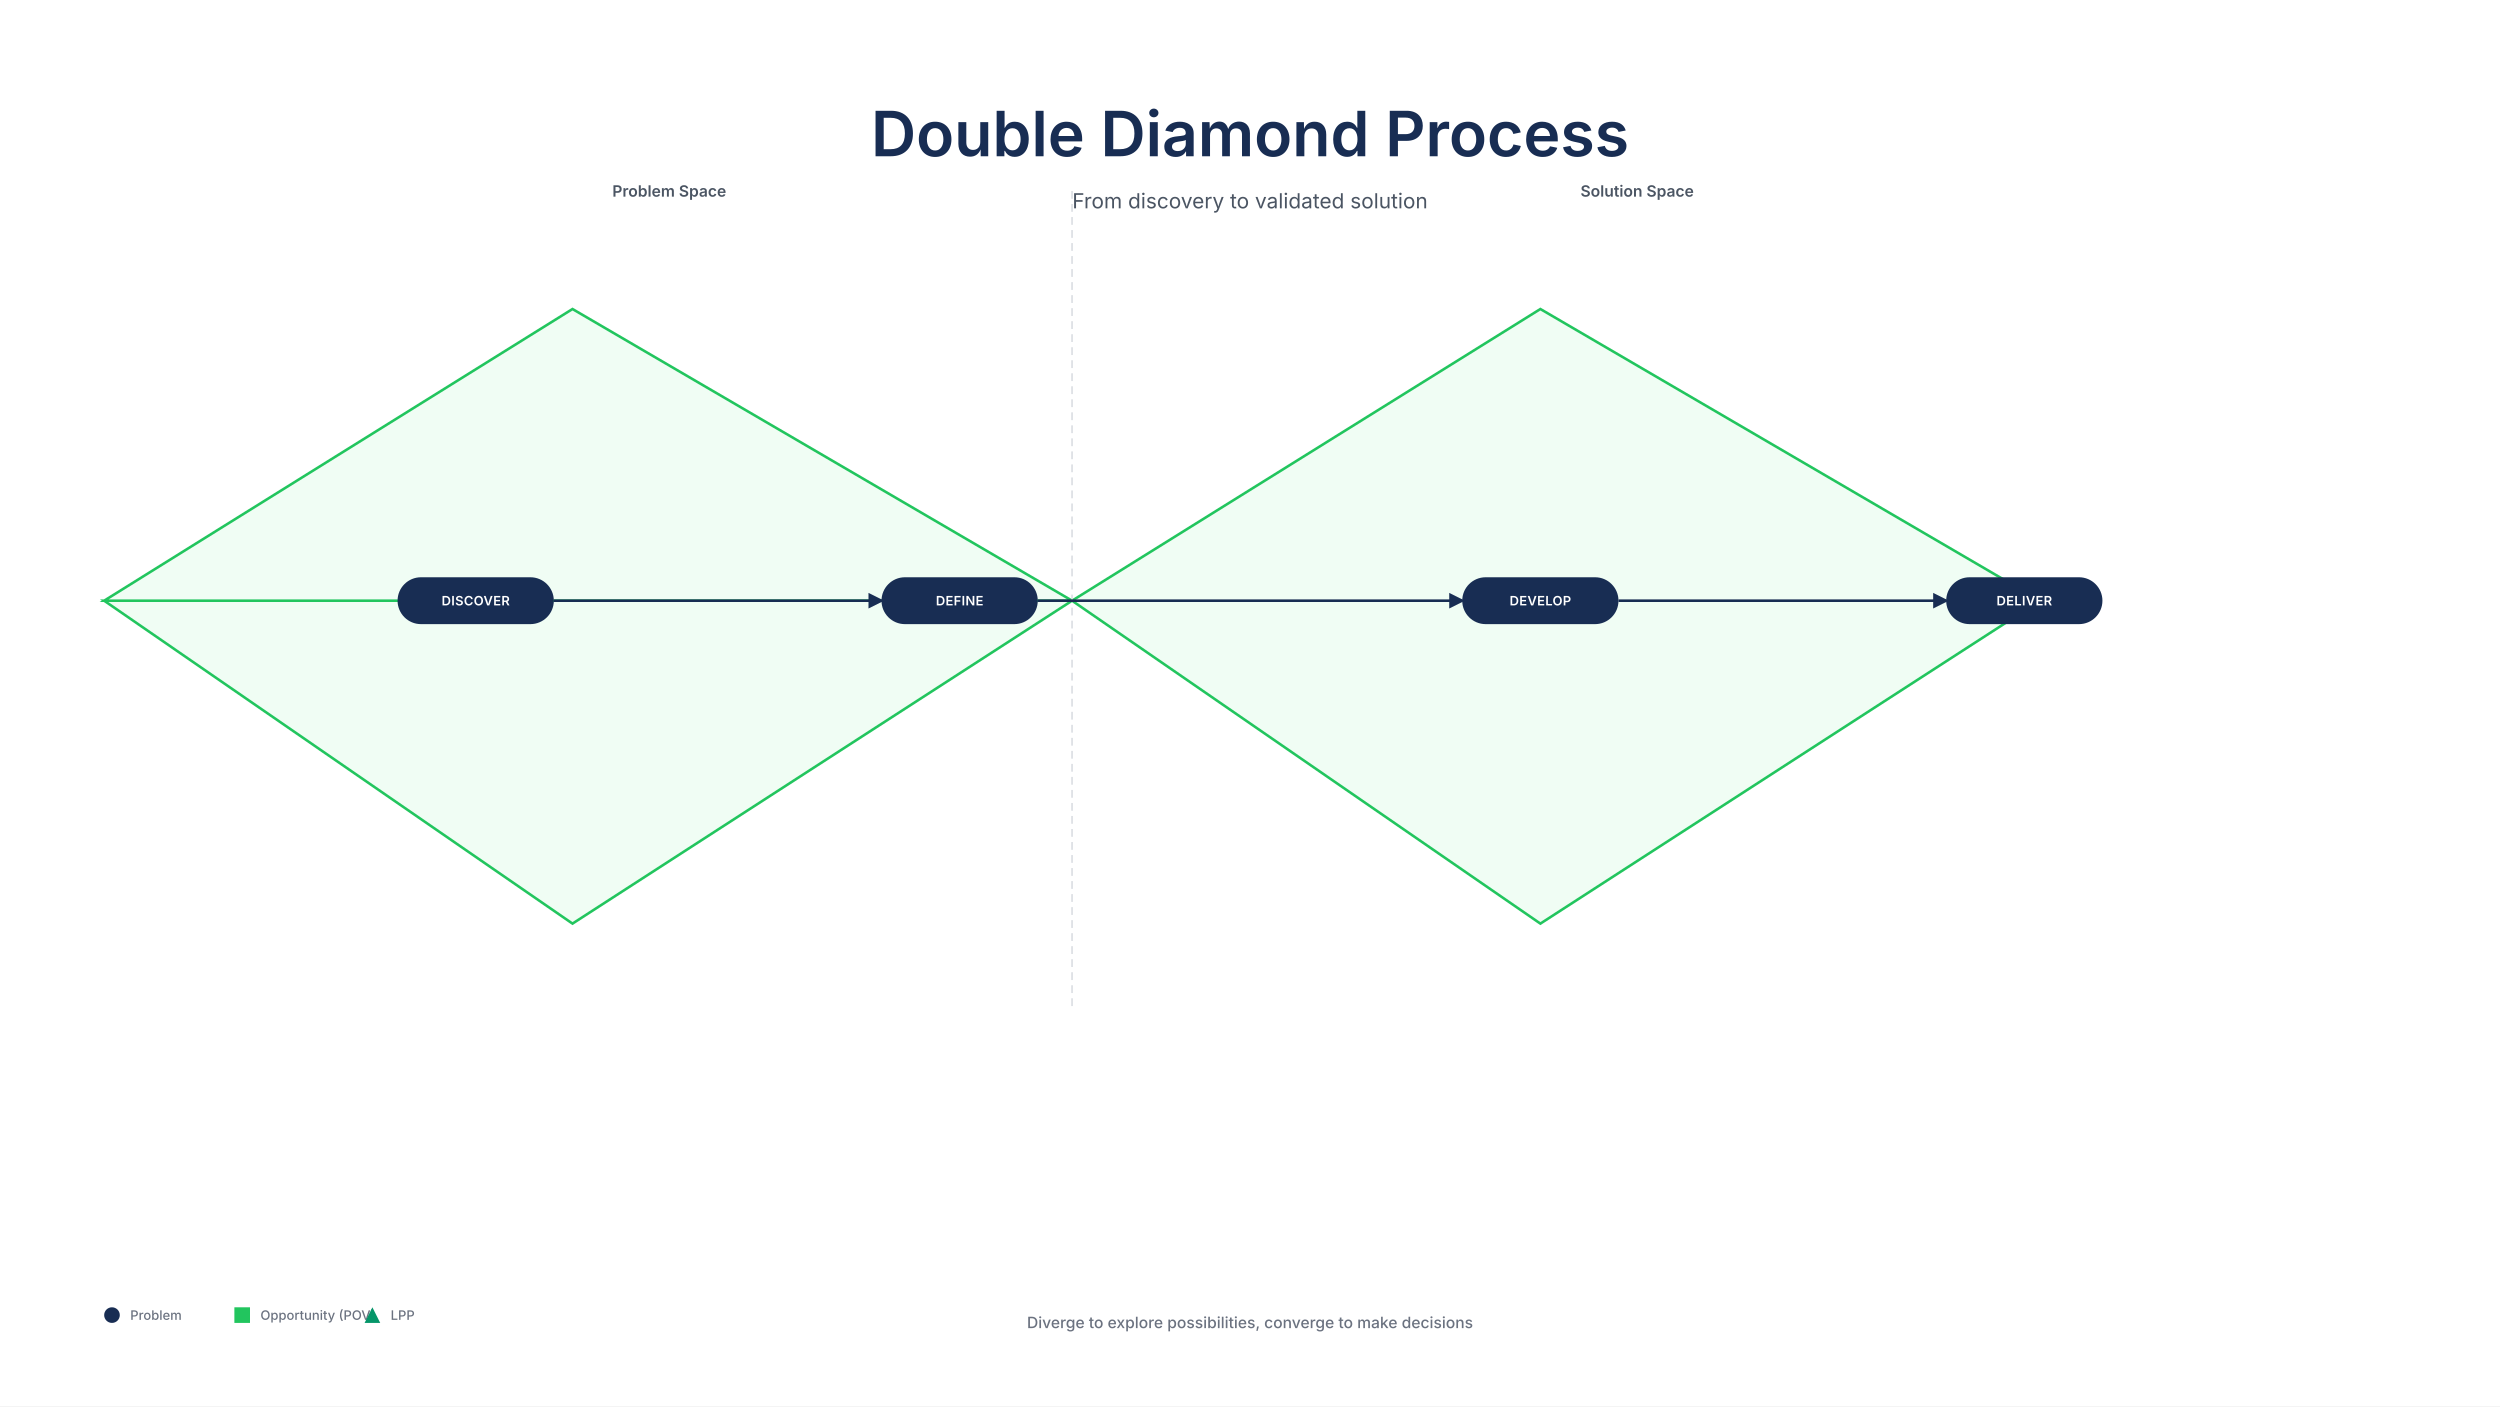
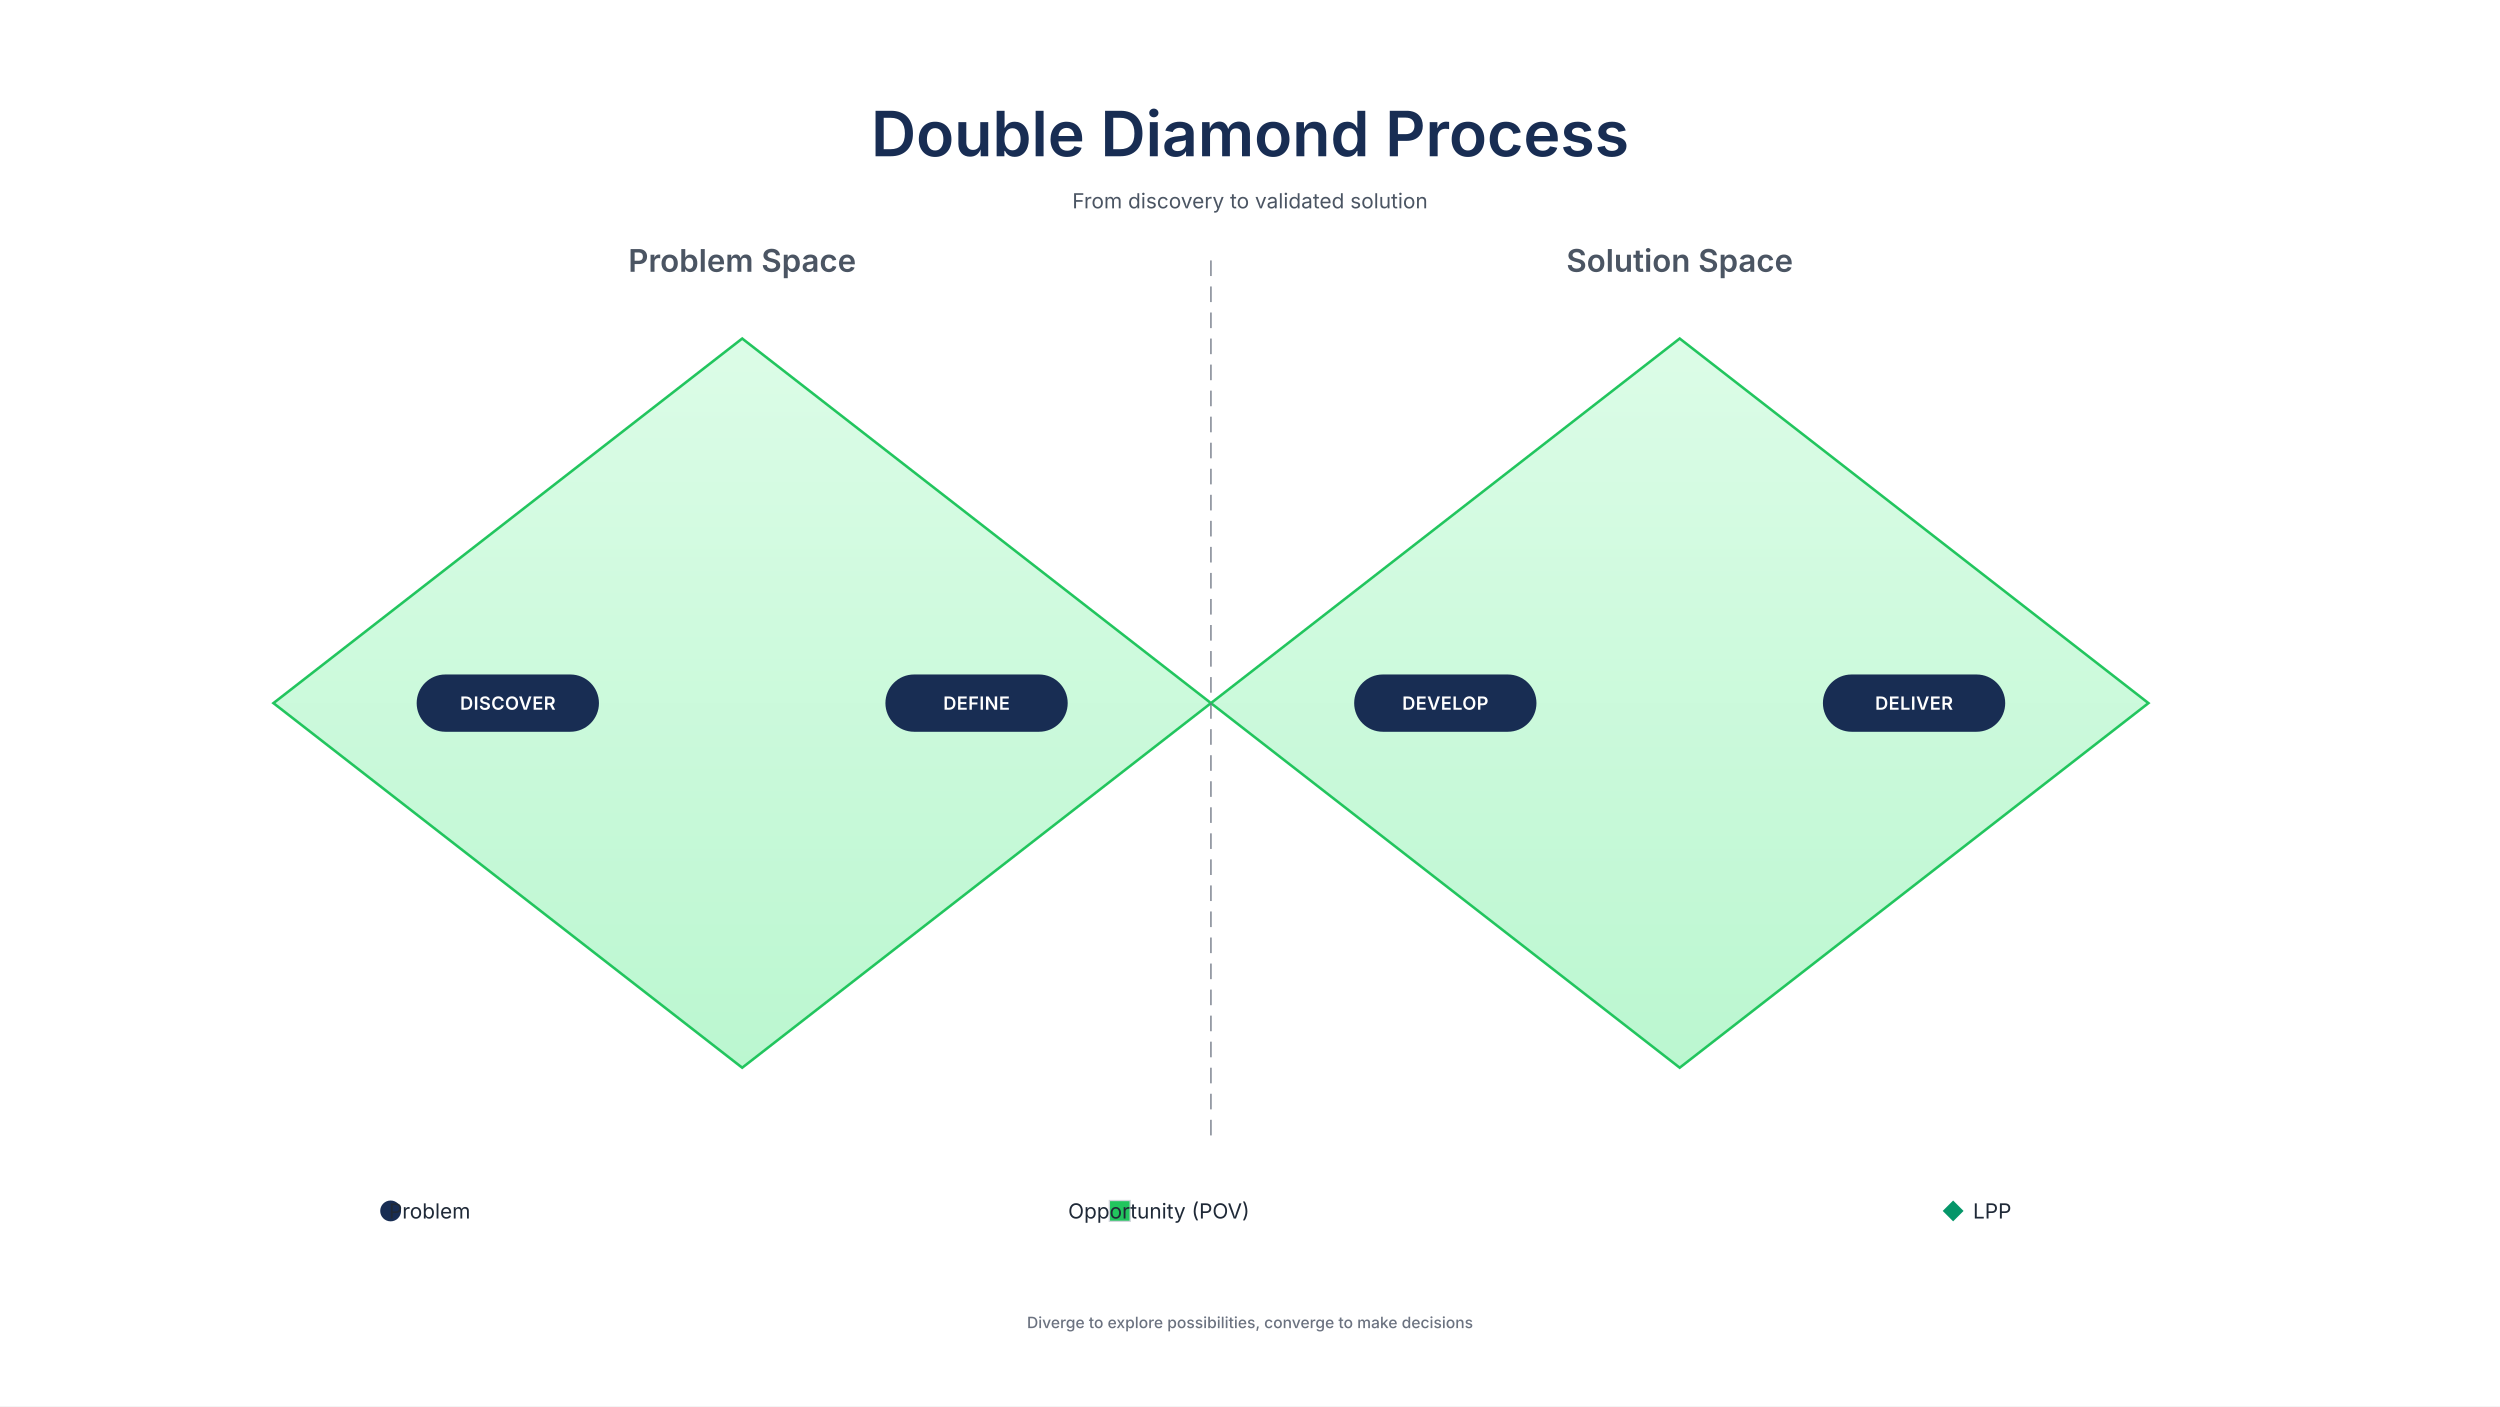
<svg xmlns="http://www.w3.org/2000/svg" version="1.1" viewBox="0 0 1920 1080" width="1920" height="1080">
  <defs>
+     <linearGradient id="diamondGradient" x1="50%" y1="0%" x2="50%" y2="100%">
+       <stop offset="0%" stop-color="#DCFCE7" />
+       <stop offset="100%" stop-color="#BBF7D0" />
+     </linearGradient>
    <marker id="arrow-arrow" markerWidth="12" markerHeight="12" refX="10" refY="6" orient="auto" markerUnits="userSpaceOnUse">
      <path d="M0,0 L0,12 L12,6 z" fill="#182D53" />
    </marker>
    <marker id="arrow-arrowAccent" markerWidth="12" markerHeight="12" refX="10" refY="6" orient="auto" markerUnits="userSpaceOnUse">
      <path d="M0,0 L0,12 L12,6 z" fill="#22C55E" />
    </marker>
    <marker id="arrow-arrowMuted" markerWidth="10" markerHeight="10" refX="8" refY="5" orient="auto" markerUnits="userSpaceOnUse">
      <path d="M0,0 L0,10 L10,5 z" fill="#6B7280" />
    </marker>
    <marker id="arrow-curved" markerWidth="12" markerHeight="12" refX="10" refY="6" orient="auto" markerUnits="userSpaceOnUse">
      <path d="M0,0 L0,12 L12,6 z" fill="#182D53" />
    </marker>
  </defs>
  <rect width="1920" height="1080" fill="#FFFFFF" />
  <g id="shapes">
-     <polygon id="diamond-bg" points="80,461.333 439.667,237.333 823.333,461.333 439.667,709.333 80,461.333 823.333,461.333 1183,237.333 1566.667,461.333 1183,709.333 823.333,461.333" fill="#F0FDF4" stroke="#22C55E" stroke-width="2" />
-     <line id="divider" x1="823.333" y1="146.667" x2="823.333" y2="776" stroke="#D1D5DB" stroke-width="1" stroke-dasharray="6,4" />
-   </g>
-   <g id="edges">
-     <line x1="425.333" y1="461.333" x2="677" y2="461.333" stroke="#182D53" stroke-width="2" marker-end="url(#arrow-arrow)" />
-     <line x1="797" y1="461.333" x2="1123" y2="461.333" stroke="#182D53" stroke-width="2" marker-end="url(#arrow-arrow)" />
-     <line x1="1243" y1="461.333" x2="1494.667" y2="461.333" stroke="#182D53" stroke-width="2" marker-end="url(#arrow-arrow)" />
+     <path id="diamond-path" d="M 210,540 L 570,260 L 930,540 L 1290,260 L 1650,540 L 1290,820 L 930,540 L 570,820 Z" fill="url(#diamondGradient)" stroke="#22C55E" stroke-width="2" />
+     <line id="divider-center" x1="930" y1="200" x2="930" y2="880" stroke="#6B7280" stroke-width="1" stroke-dasharray="12,8" />
  </g>
  <g id="nodes">
-     <g id="problem-space-label" transform="translate(514, 146.6667)">
-       <text x="0" y="0" text-anchor="middle" dominant-baseline="central" font-family="'Manrope', system-ui, -apple-system, sans-serif" font-size="12" font-weight="600" fill="#4B5563">Problem Space</text>
+     <g id="problem-space-label" transform="translate(570, 200)">
+       <text x="0" y="0" text-anchor="middle" dominant-baseline="central" font-family="'Manrope', system-ui, -apple-system, sans-serif" font-size="24" font-weight="600" fill="#4B5563">Problem Space</text>
    </g>
-     <g id="solution-space-label" transform="translate(1257.333, 146.6667)">
-       <text x="0" y="0" text-anchor="middle" dominant-baseline="central" font-family="'Manrope', system-ui, -apple-system, sans-serif" font-size="12" font-weight="600" fill="#4B5563">Solution Space</text>
+     <g id="solution-space-label" transform="translate(1290, 200)">
+       <text x="0" y="0" text-anchor="middle" dominant-baseline="central" font-family="'Manrope', system-ui, -apple-system, sans-serif" font-size="24" font-weight="600" fill="#4B5563">Solution Space</text>
    </g>
-     <g id="discover" transform="translate(365.3333, 461.3333)">
-       <rect x="-60" y="-18" width="120" height="36" fill="#182D53" rx="18" />
-       <text x="0" y="0" text-anchor="middle" dominant-baseline="central" font-family="'Manrope', system-ui, -apple-system, sans-serif" font-size="10" font-weight="600" fill="#FFFFFF" letter-spacing="0.02em">DISCOVER</text>
+     <g id="discover" transform="translate(390, 540)">
+       <rect x="-70" y="-22" width="140" height="44" fill="#182D53" rx="22" />
+       <text x="0" y="0" text-anchor="middle" dominant-baseline="central" font-family="'Manrope', system-ui, -apple-system, sans-serif" font-size="14" font-weight="600" fill="#FFFFFF" letter-spacing="0.02em">DISCOVER</text>
    </g>
-     <g id="define" transform="translate(737, 461.3333)">
-       <rect x="-60" y="-18" width="120" height="36" fill="#182D53" rx="18" />
-       <text x="0" y="0" text-anchor="middle" dominant-baseline="central" font-family="'Manrope', system-ui, -apple-system, sans-serif" font-size="10" font-weight="600" fill="#FFFFFF" letter-spacing="0.02em">DEFINE</text>
+     <g id="define" transform="translate(750, 540)">
+       <rect x="-70" y="-22" width="140" height="44" fill="#182D53" rx="22" />
+       <text x="0" y="0" text-anchor="middle" dominant-baseline="central" font-family="'Manrope', system-ui, -apple-system, sans-serif" font-size="14" font-weight="600" fill="#FFFFFF" letter-spacing="0.02em">DEFINE</text>
    </g>
-     <g id="develop" transform="translate(1183, 461.3333)">
-       <rect x="-60" y="-18" width="120" height="36" fill="#182D53" rx="18" />
-       <text x="0" y="0" text-anchor="middle" dominant-baseline="central" font-family="'Manrope', system-ui, -apple-system, sans-serif" font-size="10" font-weight="600" fill="#FFFFFF" letter-spacing="0.02em">DEVELOP</text>
+     <g id="develop" transform="translate(1110, 540)">
+       <rect x="-70" y="-22" width="140" height="44" fill="#182D53" rx="22" />
+       <text x="0" y="0" text-anchor="middle" dominant-baseline="central" font-family="'Manrope', system-ui, -apple-system, sans-serif" font-size="14" font-weight="600" fill="#FFFFFF" letter-spacing="0.02em">DEVELOP</text>
    </g>
-     <g id="deliver" transform="translate(1554.667, 461.3333)">
-       <rect x="-60" y="-18" width="120" height="36" fill="#182D53" rx="18" />
-       <text x="0" y="0" text-anchor="middle" dominant-baseline="central" font-family="'Manrope', system-ui, -apple-system, sans-serif" font-size="10" font-weight="600" fill="#FFFFFF" letter-spacing="0.02em">DELIVER</text>
+     <g id="deliver" transform="translate(1470, 540)">
+       <rect x="-70" y="-22" width="140" height="44" fill="#182D53" rx="22" />
+       <text x="0" y="0" text-anchor="middle" dominant-baseline="central" font-family="'Manrope', system-ui, -apple-system, sans-serif" font-size="14" font-weight="600" fill="#FFFFFF" letter-spacing="0.02em">DELIVER</text>
+     </g>
+     <g id="start-marker" transform="translate(300, 930)">
+       <circle cx="0" cy="0" r="8" fill="#182D53" />
+     </g>
+     <g id="start-label" transform="translate(330, 930)">
+       <text x="0" y="0" text-anchor="middle" dominant-baseline="central" font-family="'Manrope', system-ui, -apple-system, sans-serif" font-size="16" font-weight="400" fill="#1F2937">Problem</text>
+     </g>
+     <g id="mid-marker" transform="translate(860, 930)">
+       <rect x="-8" y="-8" width="16" height="16" fill="#22C55E" stroke="#D1D5DB" stroke-width="1" />
+     </g>
+     <g id="mid-label" transform="translate(890, 930)">
+       <text x="0" y="0" text-anchor="middle" dominant-baseline="central" font-family="'Manrope', system-ui, -apple-system, sans-serif" font-size="16" font-weight="400" fill="#1F2937">Opportunity (POV)</text>
+     </g>
+     <g id="end-marker" transform="translate(1500, 930)">
+       <polygon points="0,-8 8,0 0,8 -8,0" fill="#059669" />
+     </g>
+     <g id="end-label" transform="translate(1530, 930)">
+       <text x="0" y="0" text-anchor="middle" dominant-baseline="central" font-family="'Manrope', system-ui, -apple-system, sans-serif" font-size="16" font-weight="400" fill="#1F2937">LPP</text>
    </g>
  </g>
  <g id="annotations">
    <text x="960" y="120" text-anchor="middle" font-family="'Manrope', system-ui, -apple-system, sans-serif" font-size="48" font-weight="600" fill="#182D53">Double Diamond Process</text>
    <text x="960" y="160" text-anchor="middle" font-family="'Manrope', system-ui, -apple-system, sans-serif" font-size="16" font-weight="400" fill="#4B5563">From discovery to validated solution</text>
    <text x="960" y="1020" text-anchor="middle" font-family="'Manrope', system-ui, -apple-system, sans-serif" font-size="12" font-weight="500" fill="#6B7280">Diverge to explore possibilities, converge to make decisions</text>
-     <g id="legend" transform="translate(80, 1010)">
-       <circle cx="6" cy="0" r="6" fill="#182D53" />
-       <text x="20" y="0" dominant-baseline="central" font-family="'Manrope', system-ui, -apple-system, sans-serif" font-size="10" font-weight="500" fill="#6B7280">Problem</text>
-       <rect x="100" y="-6" width="12" height="12" fill="#22C55E" />
-       <text x="120" y="0" dominant-baseline="central" font-family="'Manrope', system-ui, -apple-system, sans-serif" font-size="10" font-weight="500" fill="#6B7280">Opportunity (POV)</text>
-       <polygon points="206,-6 212,6 200,6" fill="#059669" />
-       <text x="220" y="0" dominant-baseline="central" font-family="'Manrope', system-ui, -apple-system, sans-serif" font-size="10" font-weight="500" fill="#6B7280">LPP</text>
-     </g>
  </g>
</svg>
